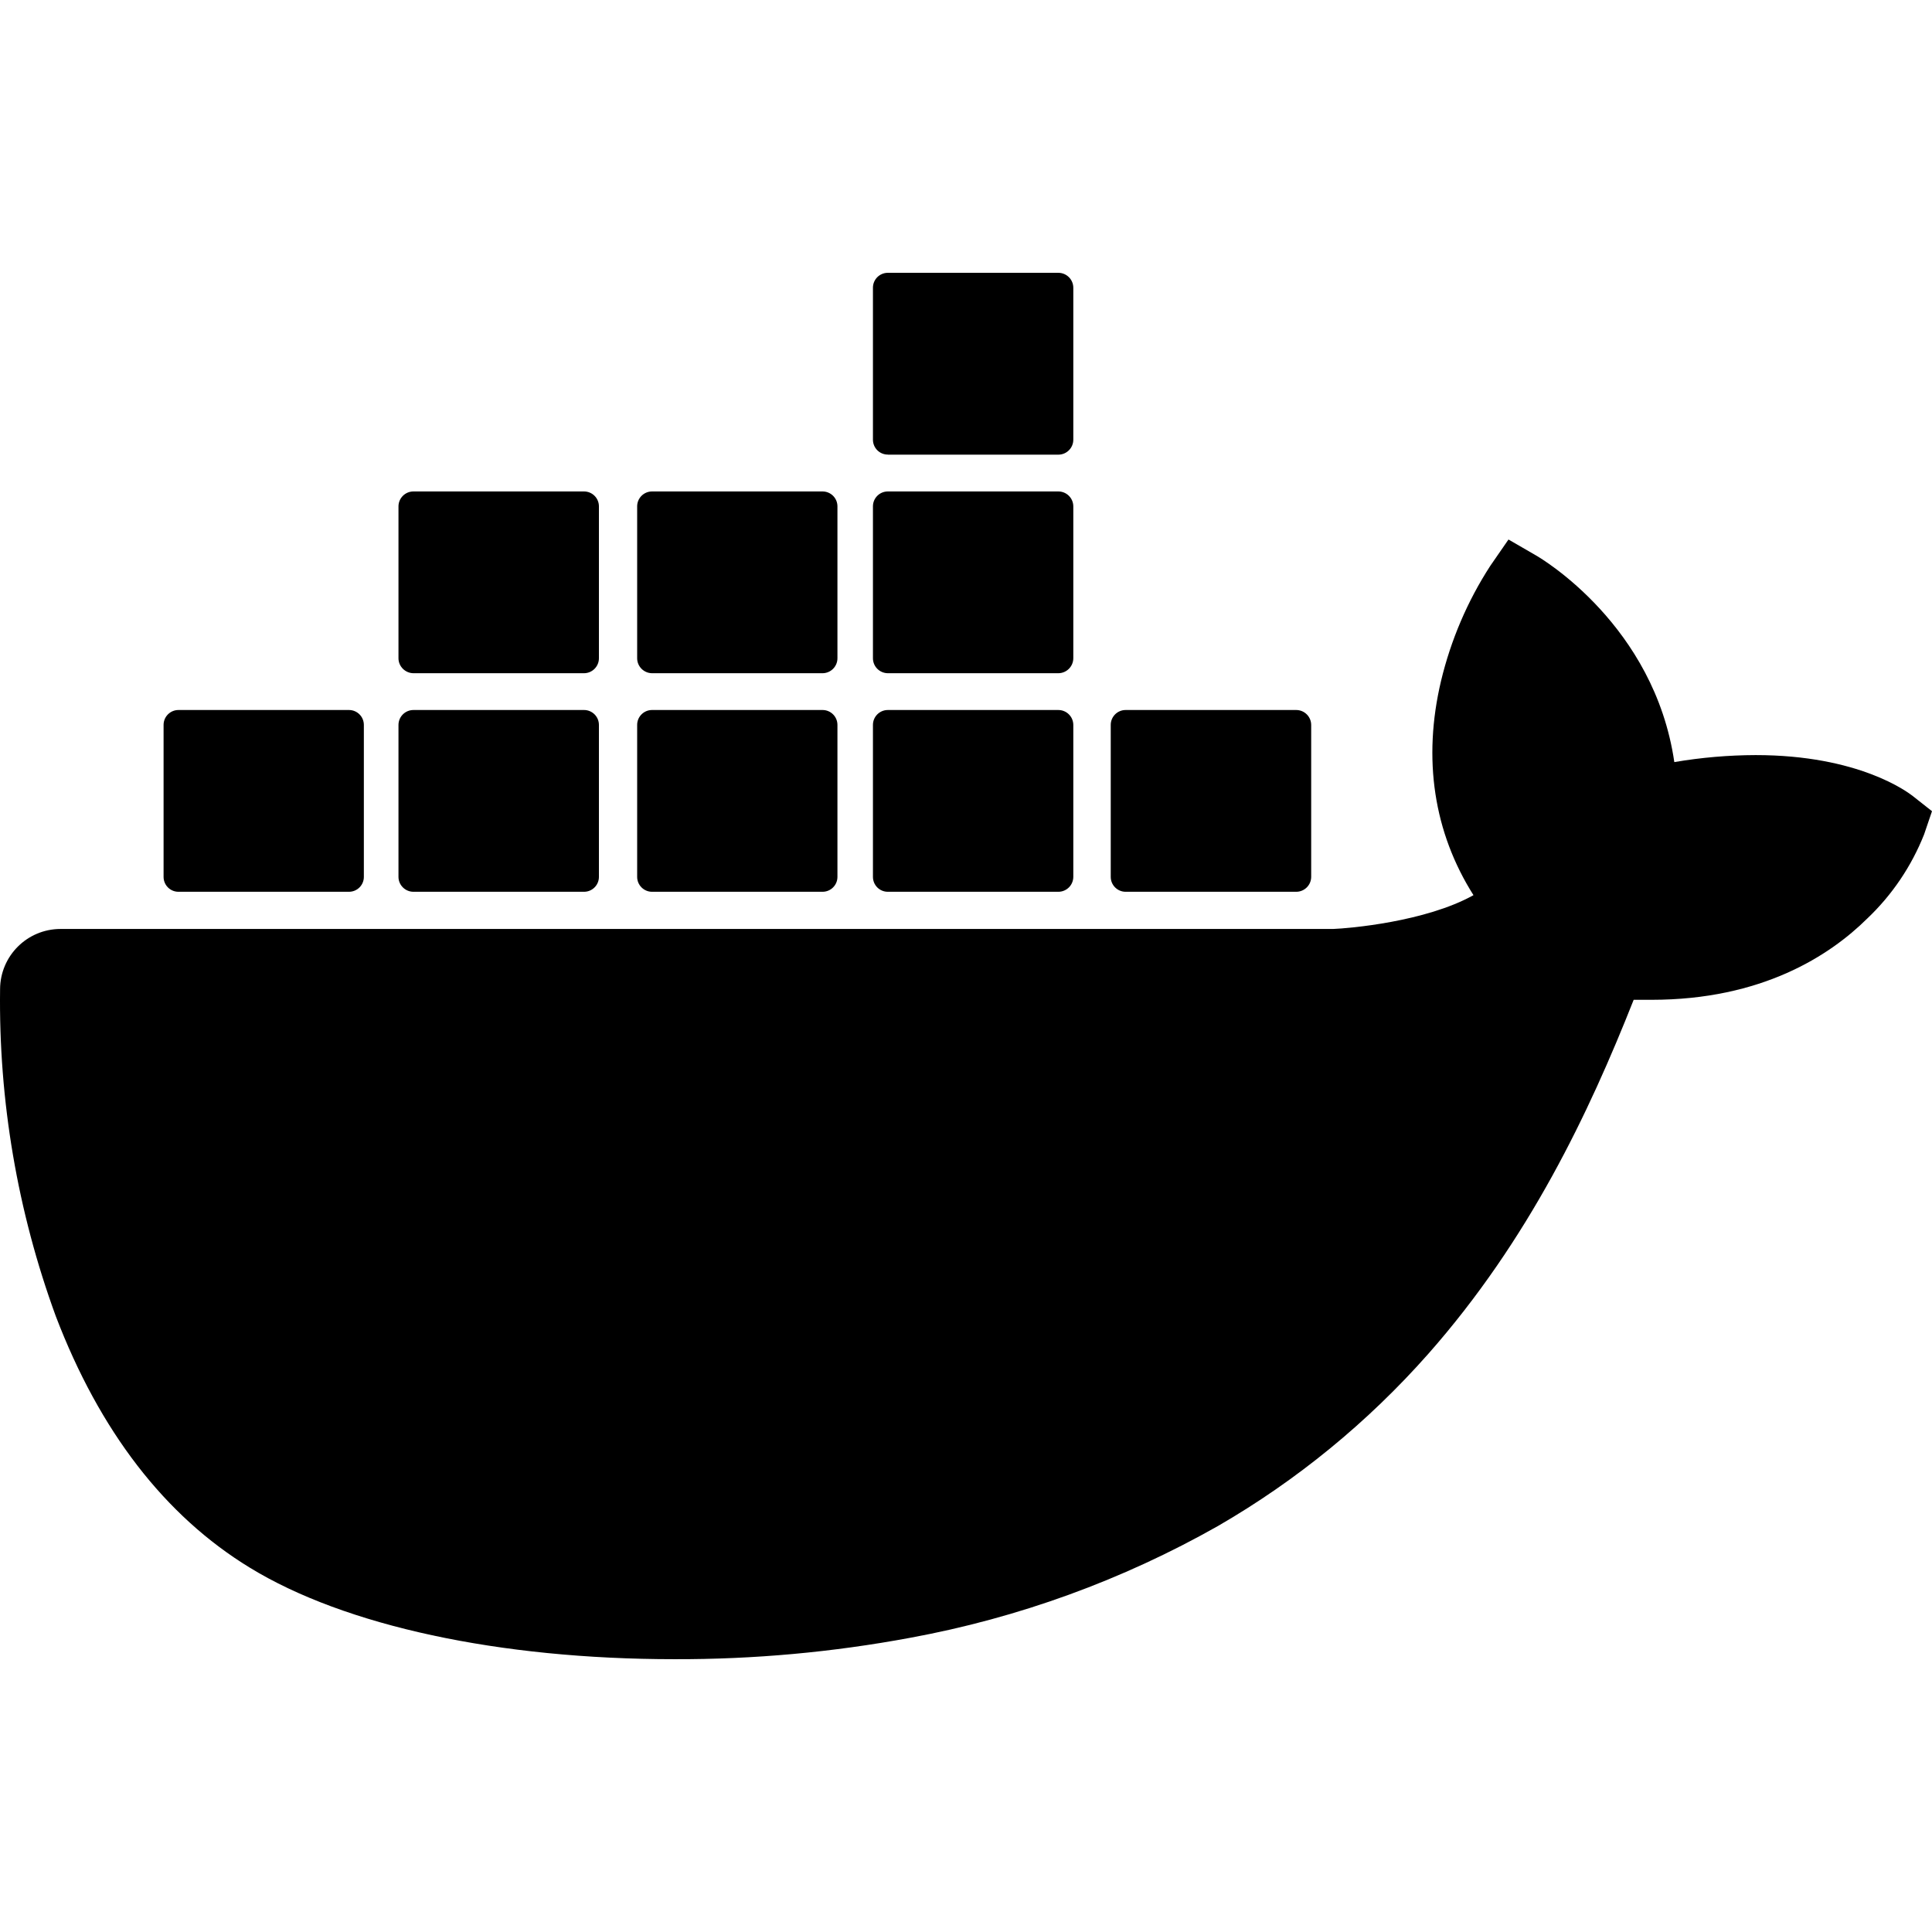
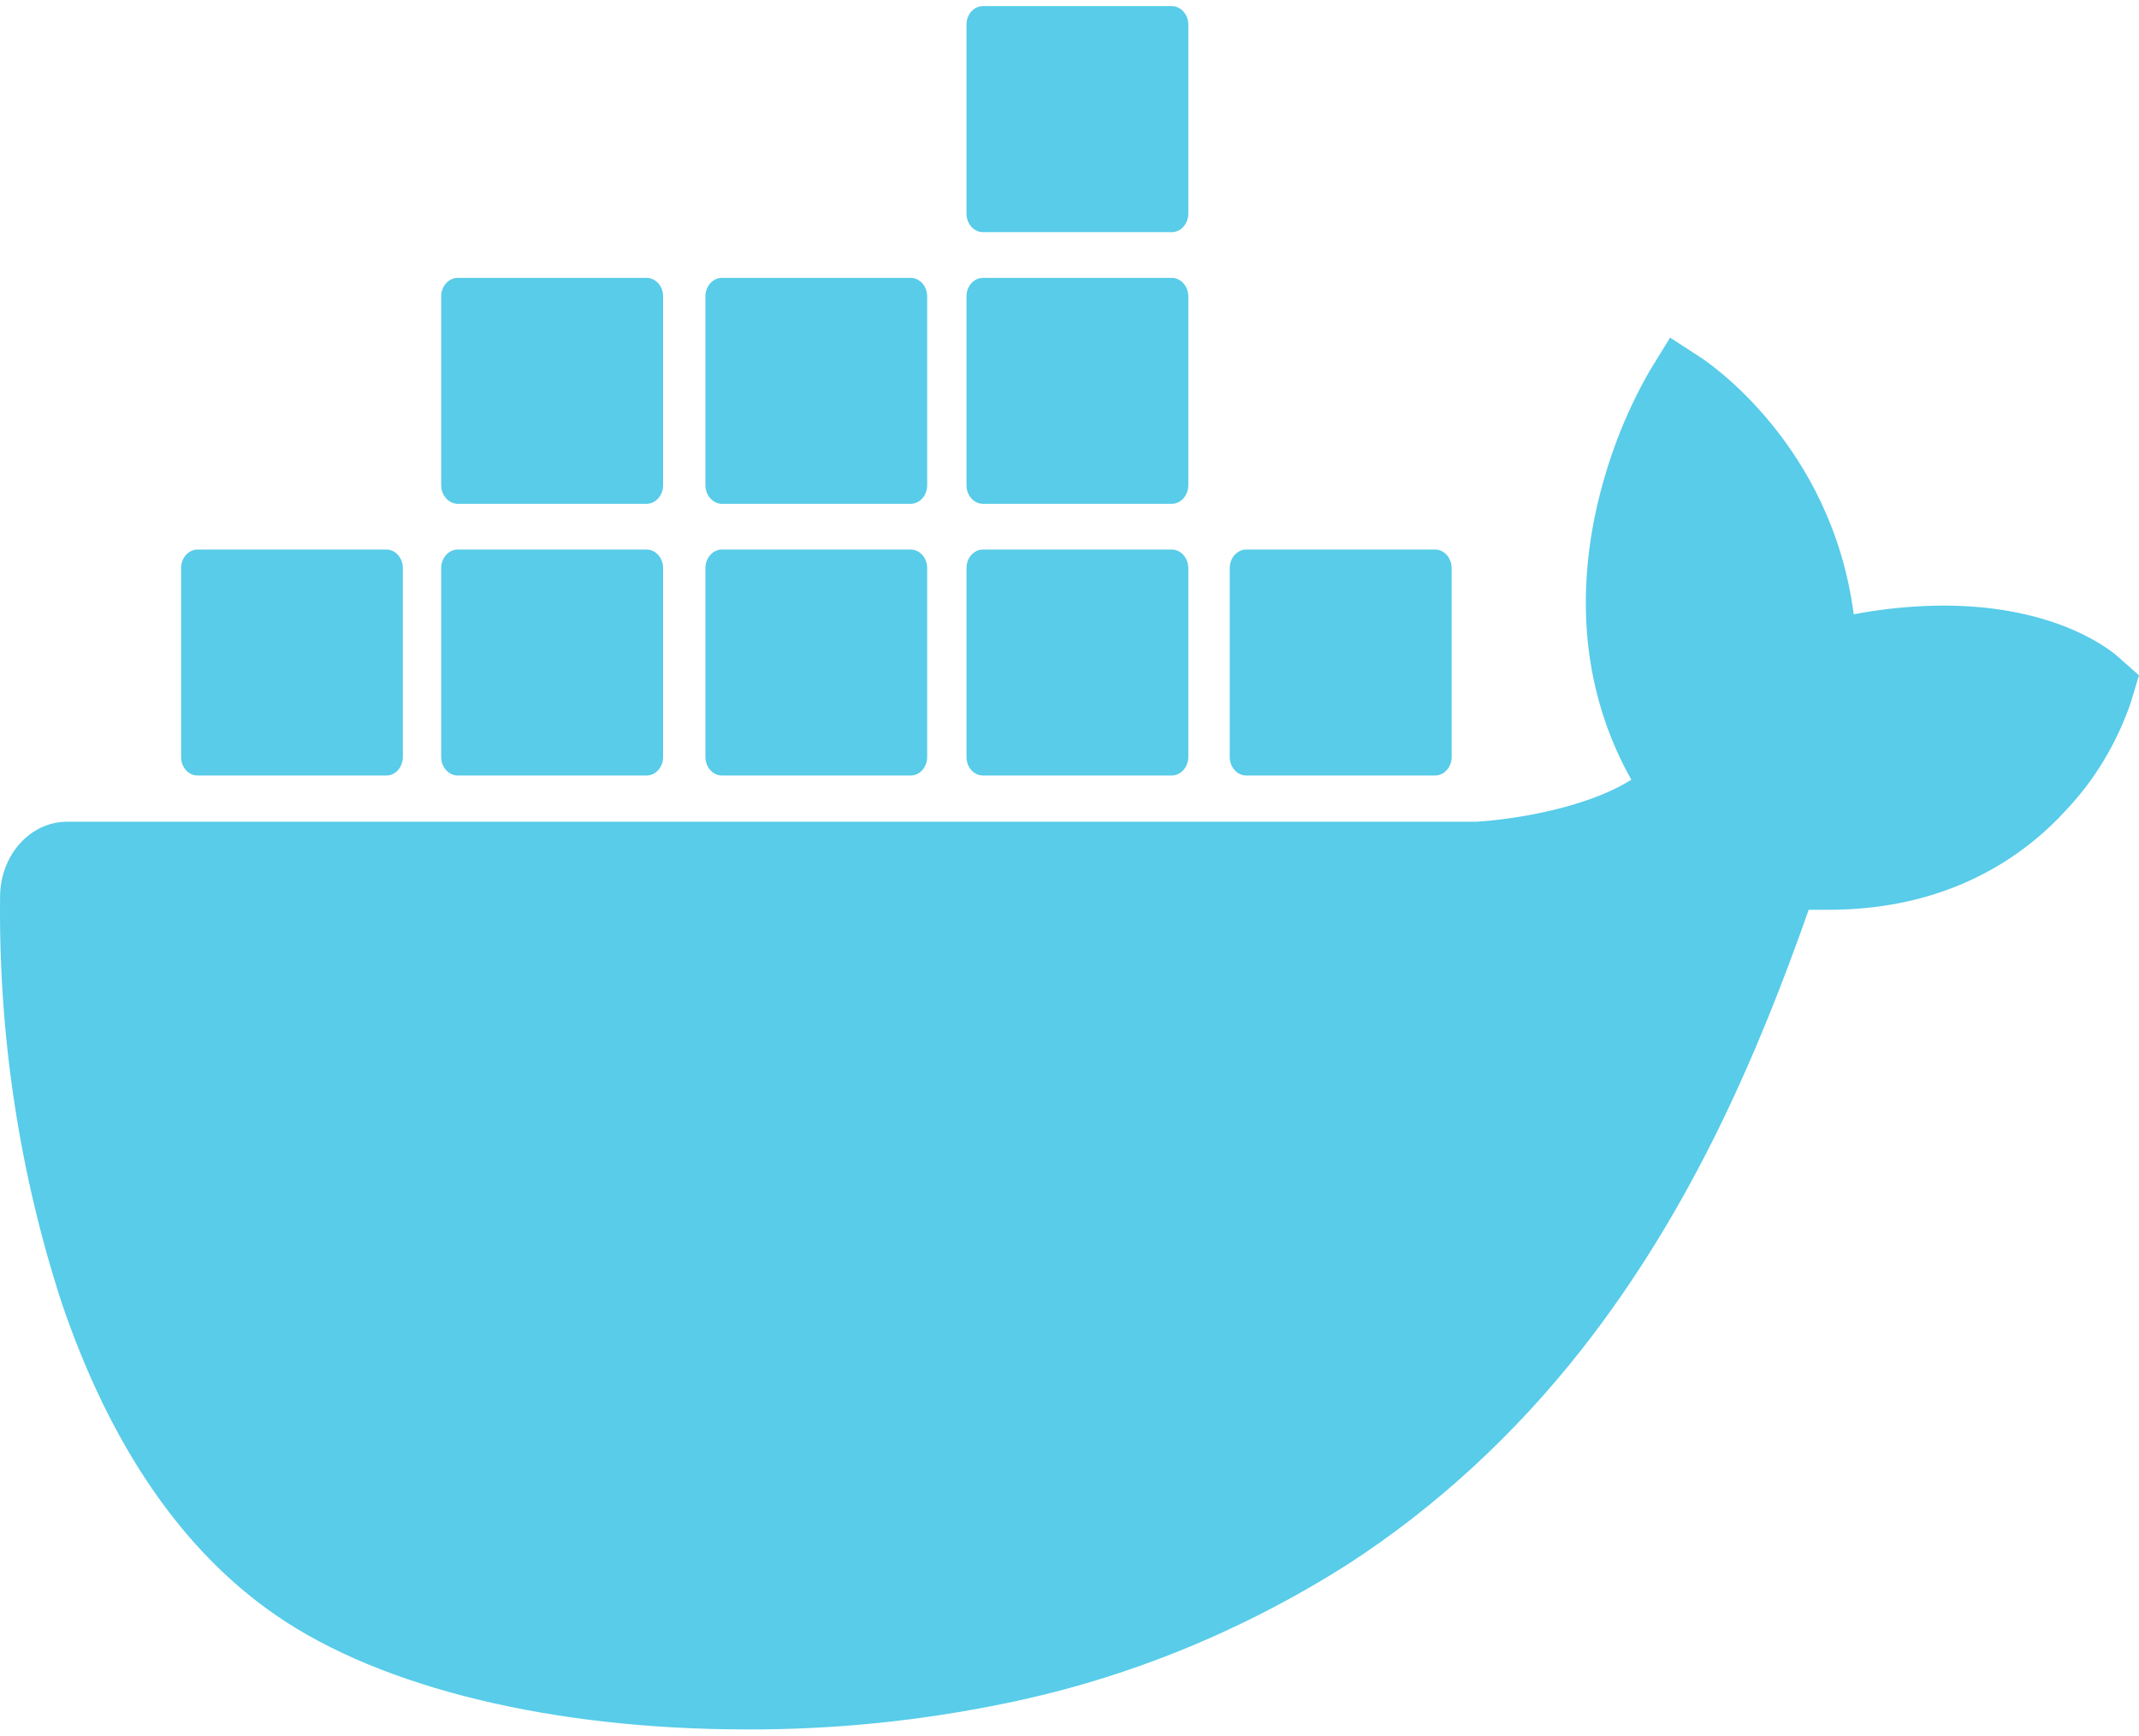
- <svg xmlns="http://www.w3.org/2000/svg" role="img" viewBox="0 0 24 24">
-   <path d="M13.983 11.078h2.119a.186.186 0 00.186-.185V9.006a.186.186 0 00-.186-.186h-2.119a.185.185 0 00-.185.185v1.888c0 .102.083.185.185.185m-2.954-5.43h2.118a.186.186 0 00.186-.186V3.574a.186.186 0 00-.186-.185h-2.118a.185.185 0 00-.185.185v1.888c0 .102.082.185.185.185m0 2.716h2.118a.187.187 0 00.186-.186V6.29a.186.186 0 00-.186-.185h-2.118a.185.185 0 00-.185.185v1.887c0 .102.082.185.185.186m-2.93 0h2.12a.186.186 0 00.184-.186V6.29a.185.185 0 00-.185-.185H8.1a.185.185 0 00-.185.185v1.887c0 .102.083.185.185.186m-2.964 0h2.119a.186.186 0 00.185-.186V6.29a.185.185 0 00-.185-.185H5.136a.186.186 0 00-.186.185v1.887c0 .102.084.185.186.186m5.893 2.715h2.118a.186.186 0 00.186-.185V9.006a.186.186 0 00-.186-.186h-2.118a.185.185 0 00-.185.185v1.888c0 .102.082.185.185.185m-2.93 0h2.12a.185.185 0 00.184-.185V9.006a.185.185 0 00-.184-.186h-2.12a.185.185 0 00-.184.185v1.888c0 .102.083.185.185.185m-2.964 0h2.119a.185.185 0 00.185-.185V9.006a.185.185 0 00-.184-.186h-2.12a.186.186 0 00-.186.186v1.887c0 .102.084.185.186.185m-2.92 0h2.12a.185.185 0 00.184-.185V9.006a.185.185 0 00-.184-.186h-2.12a.185.185 0 00-.184.185v1.888c0 .102.082.185.185.185M23.763 9.89c-.065-.051-.672-.51-1.954-.51-.338.001-.676.03-1.01.087-.248-1.7-1.653-2.53-1.716-2.566l-.344-.199-.226.327c-.284.438-.49.922-.612 1.43-.23.97-.09 1.882.403 2.661-.595.332-1.55.413-1.744.42H.751a.751.751 0 00-.75.748 11.376 11.376 0 00.692 4.062c.545 1.428 1.355 2.48 2.41 3.124 1.18.723 3.1 1.137 5.275 1.137.983.003 1.963-.086 2.93-.266a12.248 12.248 0 003.823-1.389c.98-.567 1.86-1.288 2.61-2.136 1.252-1.418 1.998-2.997 2.553-4.4h.221c1.372 0 2.215-.549 2.68-1.009.309-.293.55-.65.707-1.046l.098-.288Z" />
+ <svg xmlns="http://www.w3.org/2000/svg" width="334" height="271" viewBox="0 0 334 271" fill="none">
+   <path d="M194.597 121.094H224.086C224.771 121.094 225.427 120.79 225.912 120.248C226.397 119.706 226.671 118.971 226.675 118.203V88.719C226.675 87.948 226.402 87.209 225.917 86.664C225.431 86.119 224.773 85.812 224.086 85.812H194.597C193.914 85.812 193.259 86.117 192.776 86.659C192.294 87.201 192.022 87.936 192.022 88.703V118.203C192.022 119.797 193.177 121.094 194.597 121.094ZM153.487 36.25H182.963C183.649 36.25 184.308 35.944 184.793 35.399C185.278 34.854 185.551 34.114 185.551 33.344V3.844C185.547 3.076 185.273 2.34 184.788 1.799C184.303 1.257 183.647 0.953 182.963 0.953H153.487C152.804 0.953 152.149 1.258 151.667 1.8C151.184 2.342 150.913 3.077 150.913 3.844V33.344C150.913 34.938 152.054 36.25 153.487 36.25ZM153.487 78.672H182.963C183.648 78.668 184.304 78.36 184.789 77.816C185.274 77.272 185.548 76.535 185.551 75.766V46.281C185.547 45.513 185.273 44.778 184.788 44.236C184.303 43.695 183.647 43.391 182.963 43.391H153.487C152.804 43.391 152.149 43.695 151.667 44.237C151.184 44.779 150.913 45.515 150.913 46.281V75.766C150.913 77.359 152.054 78.656 153.487 78.672ZM112.711 78.672H142.215C142.896 78.664 143.548 78.354 144.027 77.81C144.506 77.266 144.775 76.531 144.775 75.766V46.281C144.775 45.515 144.504 44.779 144.021 44.237C143.538 43.695 142.884 43.391 142.201 43.391H112.725C112.042 43.391 111.388 43.695 110.905 44.237C110.422 44.779 110.151 45.515 110.151 46.281V75.766C110.151 77.359 111.306 78.656 112.725 78.672M71.476 78.672H100.966C101.65 78.668 102.305 78.36 102.787 77.815C103.269 77.271 103.54 76.534 103.54 75.766V46.281C103.54 45.515 103.269 44.779 102.786 44.237C102.303 43.695 101.648 43.391 100.966 43.391H71.476C70.792 43.391 70.136 43.695 69.651 44.236C69.166 44.778 68.891 45.513 68.888 46.281V75.766C68.888 77.359 70.057 78.656 71.476 78.672ZM153.487 121.094H182.963C183.647 121.094 184.303 120.79 184.788 120.248C185.273 119.706 185.547 118.971 185.551 118.203V88.719C185.551 87.948 185.278 87.209 184.793 86.664C184.308 86.119 183.649 85.812 182.963 85.812H153.487C152.804 85.812 152.149 86.117 151.667 86.659C151.184 87.201 150.913 87.936 150.913 88.703V118.203C150.913 119.797 152.054 121.094 153.487 121.094ZM112.711 121.094H142.215C142.895 121.09 143.546 120.783 144.026 120.242C144.506 119.7 144.775 118.967 144.775 118.203V88.719C144.777 88.339 144.712 87.963 144.585 87.611C144.457 87.26 144.269 86.94 144.031 86.67C143.793 86.4 143.511 86.186 143.199 86.038C142.887 85.891 142.553 85.814 142.215 85.812H112.711C112.031 85.817 111.38 86.123 110.9 86.665C110.42 87.206 110.151 87.939 110.151 88.703V118.203C110.151 119.797 111.306 121.094 112.725 121.094M71.476 121.094H100.966C101.648 121.094 102.303 120.789 102.786 120.247C103.269 119.705 103.54 118.97 103.54 118.203V88.719C103.542 88.339 103.477 87.963 103.35 87.611C103.222 87.26 103.034 86.94 102.796 86.67C102.558 86.4 102.275 86.186 101.964 86.038C101.652 85.891 101.318 85.814 100.98 85.812H71.476C70.79 85.812 70.131 86.119 69.646 86.664C69.16 87.209 68.888 87.948 68.888 88.719V118.203C68.888 119.797 70.057 121.094 71.476 121.094ZM30.84 121.094H60.343C61.023 121.09 61.675 120.783 62.154 120.242C62.634 119.7 62.904 118.967 62.904 118.203V88.719C62.905 88.339 62.841 87.963 62.713 87.611C62.585 87.26 62.397 86.94 62.159 86.67C61.922 86.4 61.639 86.186 61.327 86.038C61.015 85.891 60.681 85.814 60.343 85.812H30.84C30.159 85.817 29.508 86.123 29.028 86.665C28.548 87.206 28.279 87.939 28.279 88.703V118.203C28.279 119.797 29.406 121.094 30.84 121.094ZM330.702 102.531C329.797 101.734 321.35 94.562 303.509 94.562C298.805 94.578 294.101 95.031 289.453 95.922C286.002 69.359 266.449 56.391 265.572 55.828L260.785 52.719L257.64 57.828C253.687 64.672 250.82 72.234 249.122 80.172C245.922 95.328 247.87 109.578 254.731 121.75C246.451 126.937 233.16 128.203 230.46 128.313H10.452C7.689 128.317 5.041 129.548 3.085 131.738C1.129 133.928 0.025 136.899 0.014 140C-0.244 161.638 3.02 183.147 9.644 203.469C17.229 225.781 28.502 242.219 43.184 252.281C59.605 263.578 86.325 270.047 116.594 270.047C130.274 270.094 143.912 268.703 157.37 265.891C176.058 262.036 194.04 254.701 210.573 244.187C224.212 235.328 236.458 224.062 246.896 210.812C264.319 188.656 274.701 163.984 282.425 142.063H285.501C304.594 142.063 316.326 133.484 322.797 126.297C327.098 121.719 330.452 116.141 332.636 109.953L334 105.453L330.702 102.531Z" fill="#58CCE9" />
</svg>
